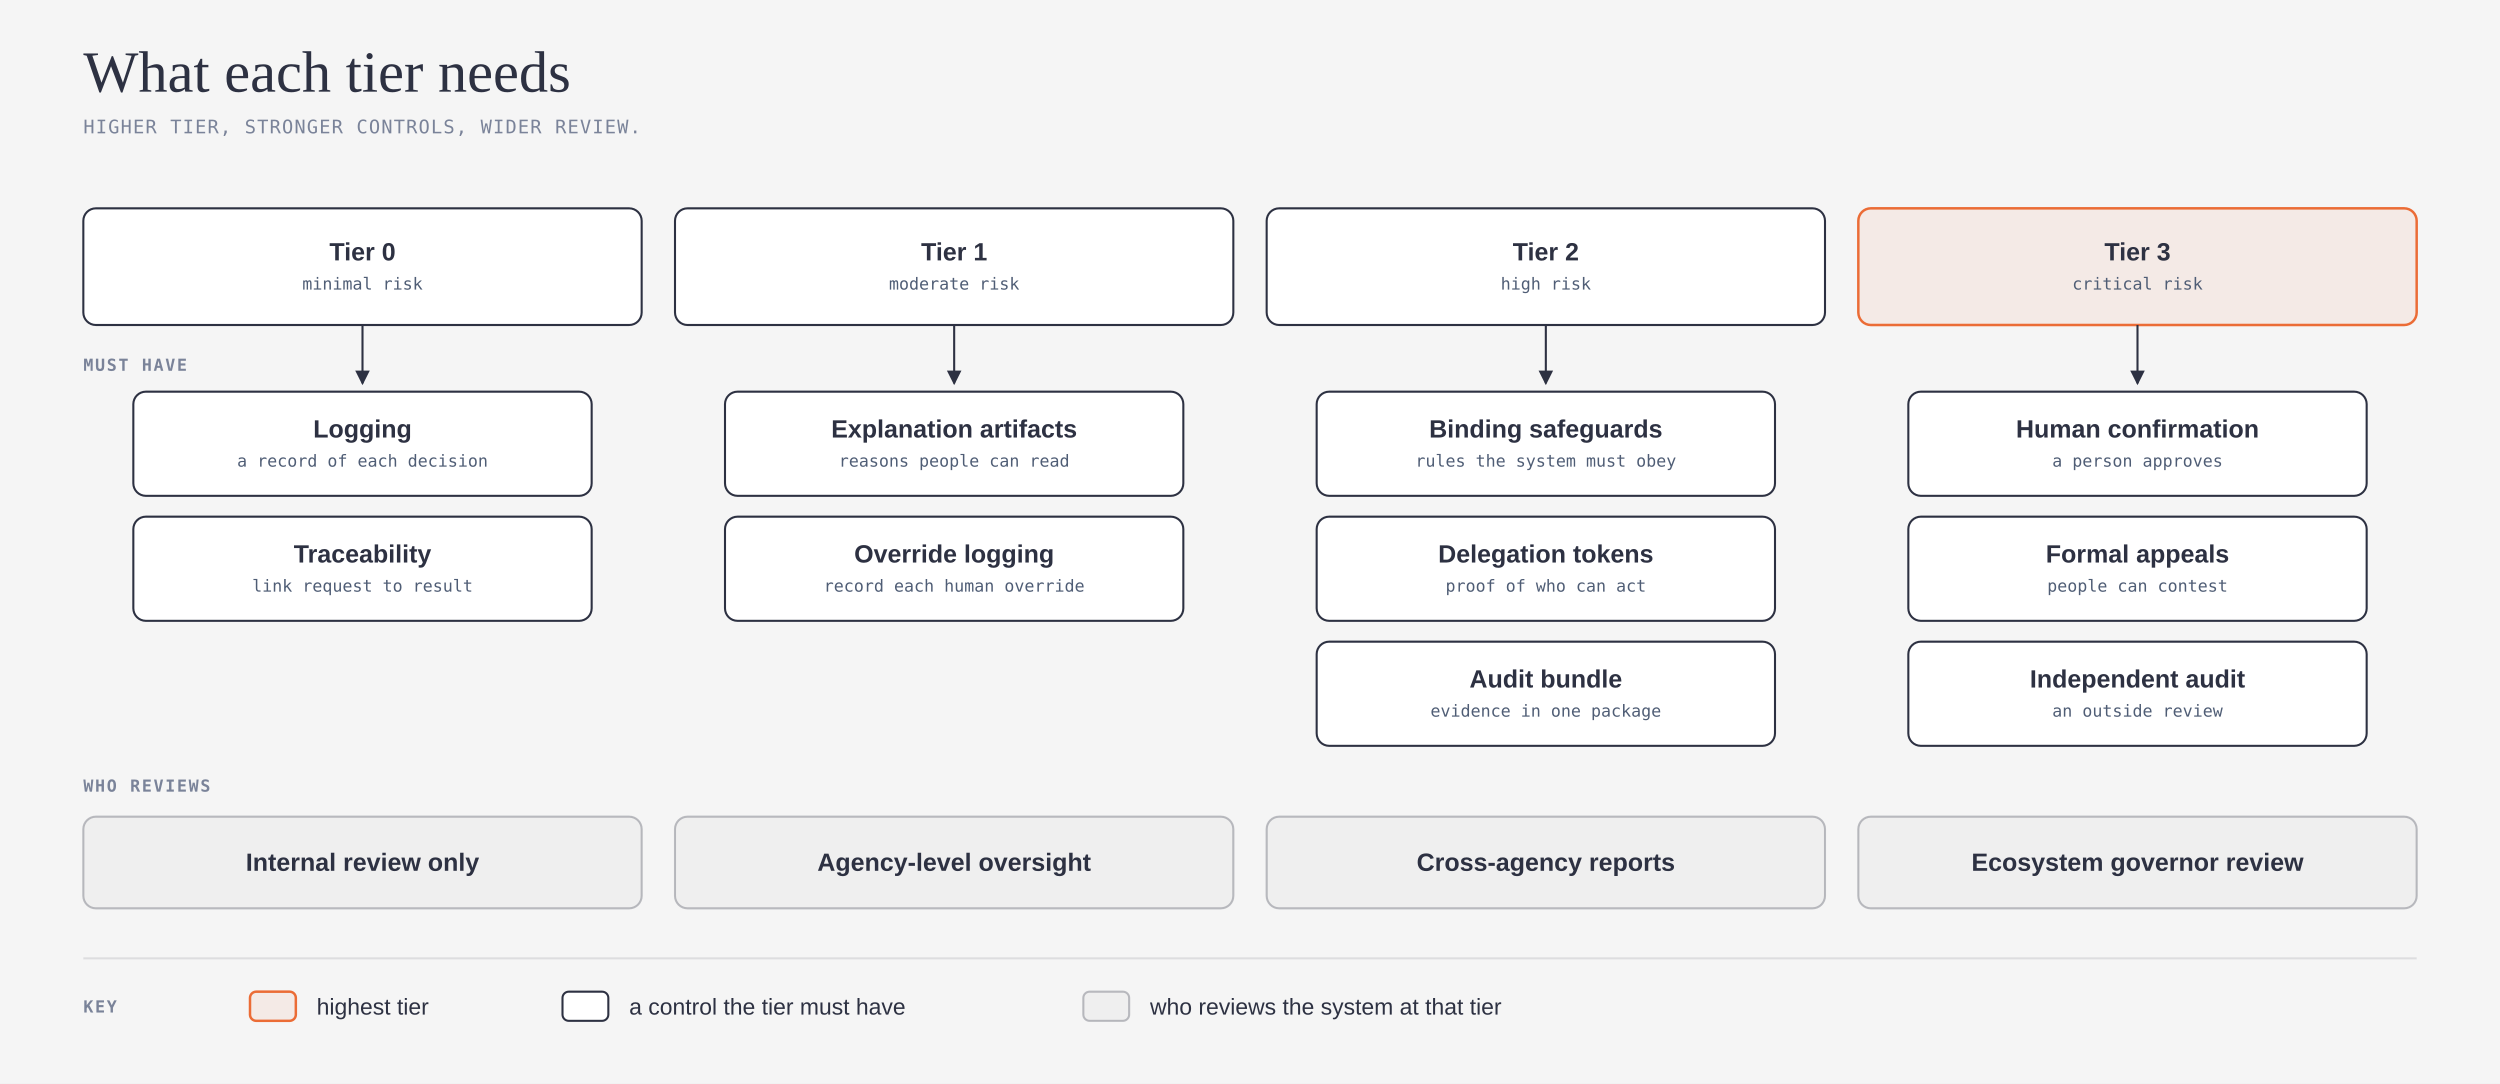
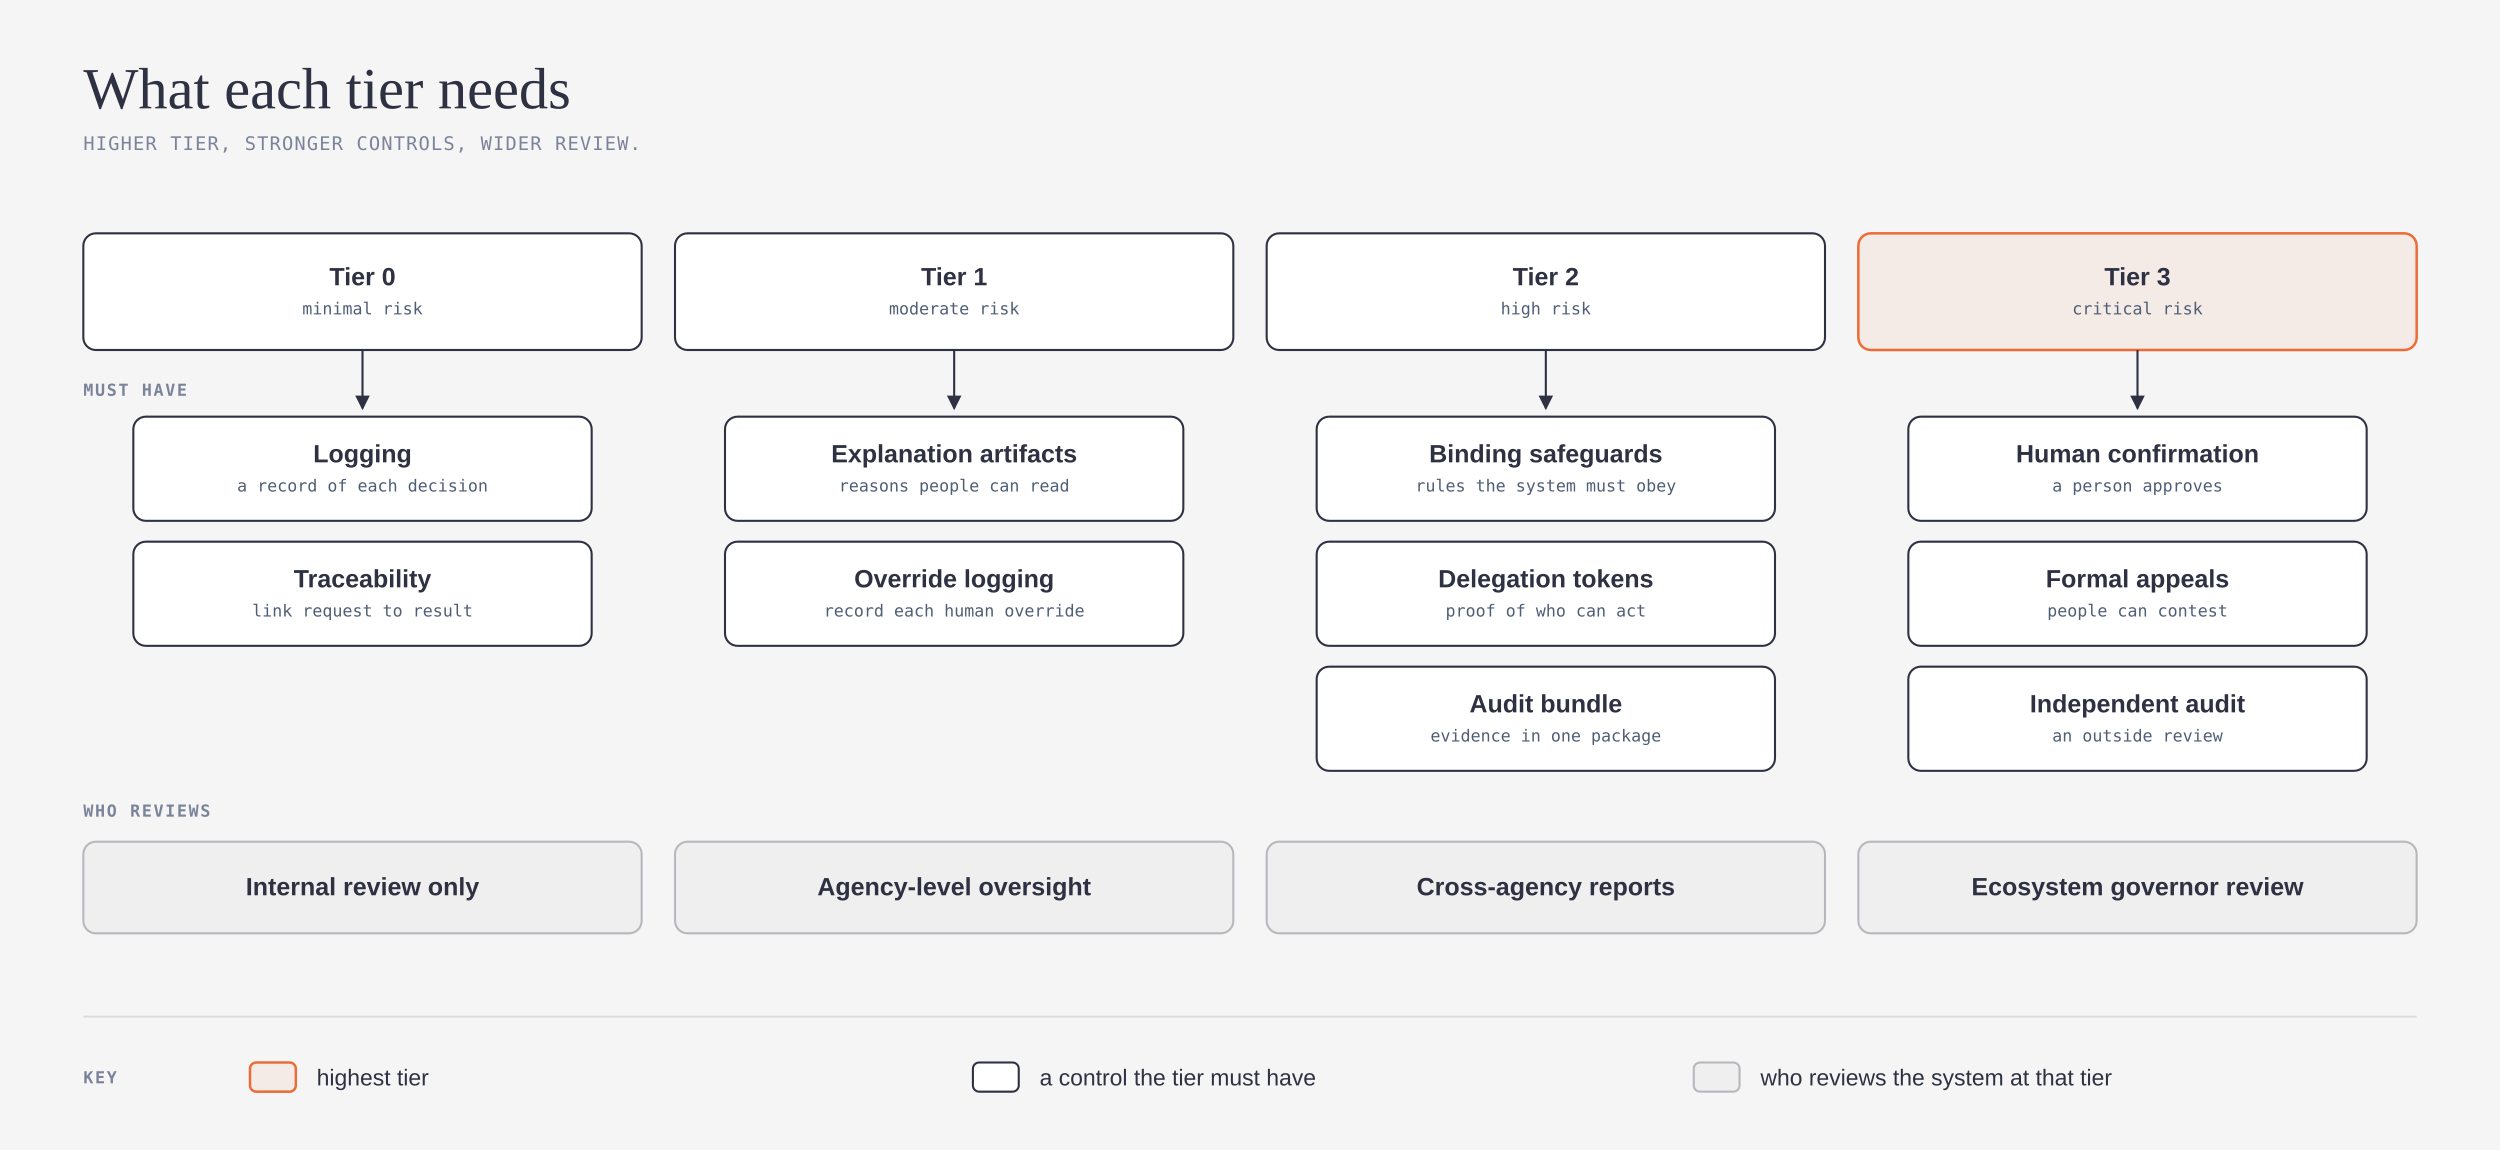
- <svg xmlns="http://www.w3.org/2000/svg" viewBox="0 0 1200 520" role="img" aria-labelledby="title desc">
+ <svg xmlns="http://www.w3.org/2000/svg" viewBox="0 0 1200 552" role="img" aria-labelledby="title desc">
  <defs>
    <marker id="arrow" viewBox="0 0 8 8" refX="7" refY="4" markerWidth="7" markerHeight="7" orient="auto-start-reverse">
      <path d="M0,0 L8,4 L0,8 z" fill="#2d3142" />
    </marker>
    <marker id="arrowMuted" viewBox="0 0 8 8" refX="7" refY="4" markerWidth="7" markerHeight="7" orient="auto-start-reverse">
      <path d="M0,0 L8,4 L0,8 z" fill="#7a8399" />
    </marker>
  </defs>
-   <rect x="0" y="0" width="1200" height="520" fill="#f5f5f5" />
-   <text x="40" y="44" font-family="'Instrument Serif', Georgia, 'Times New Roman', serif" font-size="28" fill="#2d3142">What each tier needs</text>
-   <text x="40" y="64" font-family="'Geist Mono', ui-monospace, 'SFMono-Regular', Menlo, monospace" font-size="9" letter-spacing="0.06em" fill="#7a8399">HIGHER TIER, STRONGER CONTROLS, WIDER REVIEW.</text>
-   <text x="40" y="178" font-family="'Geist Mono', ui-monospace, 'SFMono-Regular', Menlo, monospace" font-size="8" font-weight="600" letter-spacing="0.1em" fill="#7a8399">MUST HAVE</text>
-   <text x="40" y="380" font-family="'Geist Mono', ui-monospace, 'SFMono-Regular', Menlo, monospace" font-size="8" font-weight="600" letter-spacing="0.1em" fill="#7a8399">WHO REVIEWS</text>
-   <rect x="40" y="100" width="268" height="56" rx="6" fill="#ffffff" stroke="#2d3142" stroke-width="1" />
-   <text x="174.0" y="125.0" text-anchor="middle" font-family="Geist, -apple-system, 'Helvetica Neue', Arial, sans-serif" font-size="12" font-weight="600" fill="#2d3142">Tier 0</text>
-   <text x="174.0" y="139.0" text-anchor="middle" font-family="'Geist Mono', ui-monospace, 'SFMono-Regular', Menlo, monospace" font-size="8" fill="#4f5d75">minimal risk</text>
-   <line x1="174" y1="156" x2="174" y2="184" stroke="#2d3142" stroke-width="1" marker-end="url(#arrow)" />
-   <rect x="64" y="188" width="220" height="50" rx="6" fill="#ffffff" stroke="#2d3142" stroke-width="1" />
-   <text x="174.0" y="210.0" text-anchor="middle" font-family="Geist, -apple-system, 'Helvetica Neue', Arial, sans-serif" font-size="12" font-weight="600" fill="#2d3142">Logging</text>
-   <text x="174.0" y="224.0" text-anchor="middle" font-family="'Geist Mono', ui-monospace, 'SFMono-Regular', Menlo, monospace" font-size="8" fill="#4f5d75">a record of each decision</text>
-   <rect x="64" y="248" width="220" height="50" rx="6" fill="#ffffff" stroke="#2d3142" stroke-width="1" />
-   <text x="174.0" y="270.0" text-anchor="middle" font-family="Geist, -apple-system, 'Helvetica Neue', Arial, sans-serif" font-size="12" font-weight="600" fill="#2d3142">Traceability</text>
-   <text x="174.0" y="284.0" text-anchor="middle" font-family="'Geist Mono', ui-monospace, 'SFMono-Regular', Menlo, monospace" font-size="8" fill="#4f5d75">link request to result</text>
-   <rect x="40" y="392" width="268" height="44" rx="6" fill="rgba(45,49,66,0.03)" stroke="rgba(45,49,66,0.30)" stroke-width="1" />
-   <text x="174.0" y="418.0" text-anchor="middle" font-family="Geist, -apple-system, 'Helvetica Neue', Arial, sans-serif" font-size="12" font-weight="600" fill="#2d3142">Internal review only</text>
-   <rect x="324" y="100" width="268" height="56" rx="6" fill="#ffffff" stroke="#2d3142" stroke-width="1" />
-   <text x="458.0" y="125.0" text-anchor="middle" font-family="Geist, -apple-system, 'Helvetica Neue', Arial, sans-serif" font-size="12" font-weight="600" fill="#2d3142">Tier 1</text>
-   <text x="458.0" y="139.0" text-anchor="middle" font-family="'Geist Mono', ui-monospace, 'SFMono-Regular', Menlo, monospace" font-size="8" fill="#4f5d75">moderate risk</text>
-   <line x1="458" y1="156" x2="458" y2="184" stroke="#2d3142" stroke-width="1" marker-end="url(#arrow)" />
-   <rect x="348" y="188" width="220" height="50" rx="6" fill="#ffffff" stroke="#2d3142" stroke-width="1" />
-   <text x="458.0" y="210.0" text-anchor="middle" font-family="Geist, -apple-system, 'Helvetica Neue', Arial, sans-serif" font-size="12" font-weight="600" fill="#2d3142">Explanation artifacts</text>
-   <text x="458.0" y="224.0" text-anchor="middle" font-family="'Geist Mono', ui-monospace, 'SFMono-Regular', Menlo, monospace" font-size="8" fill="#4f5d75">reasons people can read</text>
-   <rect x="348" y="248" width="220" height="50" rx="6" fill="#ffffff" stroke="#2d3142" stroke-width="1" />
-   <text x="458.0" y="270.0" text-anchor="middle" font-family="Geist, -apple-system, 'Helvetica Neue', Arial, sans-serif" font-size="12" font-weight="600" fill="#2d3142">Override logging</text>
-   <text x="458.0" y="284.0" text-anchor="middle" font-family="'Geist Mono', ui-monospace, 'SFMono-Regular', Menlo, monospace" font-size="8" fill="#4f5d75">record each human override</text>
-   <rect x="324" y="392" width="268" height="44" rx="6" fill="rgba(45,49,66,0.03)" stroke="rgba(45,49,66,0.30)" stroke-width="1" />
-   <text x="458.0" y="418.0" text-anchor="middle" font-family="Geist, -apple-system, 'Helvetica Neue', Arial, sans-serif" font-size="12" font-weight="600" fill="#2d3142">Agency-level oversight</text>
-   <rect x="608" y="100" width="268" height="56" rx="6" fill="#ffffff" stroke="#2d3142" stroke-width="1" />
-   <text x="742.0" y="125.0" text-anchor="middle" font-family="Geist, -apple-system, 'Helvetica Neue', Arial, sans-serif" font-size="12" font-weight="600" fill="#2d3142">Tier 2</text>
-   <text x="742.0" y="139.0" text-anchor="middle" font-family="'Geist Mono', ui-monospace, 'SFMono-Regular', Menlo, monospace" font-size="8" fill="#4f5d75">high risk</text>
-   <line x1="742" y1="156" x2="742" y2="184" stroke="#2d3142" stroke-width="1" marker-end="url(#arrow)" />
-   <rect x="632" y="188" width="220" height="50" rx="6" fill="#ffffff" stroke="#2d3142" stroke-width="1" />
-   <text x="742.0" y="210.0" text-anchor="middle" font-family="Geist, -apple-system, 'Helvetica Neue', Arial, sans-serif" font-size="12" font-weight="600" fill="#2d3142">Binding safeguards</text>
-   <text x="742.0" y="224.0" text-anchor="middle" font-family="'Geist Mono', ui-monospace, 'SFMono-Regular', Menlo, monospace" font-size="8" fill="#4f5d75">rules the system must obey</text>
-   <rect x="632" y="248" width="220" height="50" rx="6" fill="#ffffff" stroke="#2d3142" stroke-width="1" />
-   <text x="742.0" y="270.0" text-anchor="middle" font-family="Geist, -apple-system, 'Helvetica Neue', Arial, sans-serif" font-size="12" font-weight="600" fill="#2d3142">Delegation tokens</text>
-   <text x="742.0" y="284.0" text-anchor="middle" font-family="'Geist Mono', ui-monospace, 'SFMono-Regular', Menlo, monospace" font-size="8" fill="#4f5d75">proof of who can act</text>
-   <rect x="632" y="308" width="220" height="50" rx="6" fill="#ffffff" stroke="#2d3142" stroke-width="1" />
-   <text x="742.0" y="330.0" text-anchor="middle" font-family="Geist, -apple-system, 'Helvetica Neue', Arial, sans-serif" font-size="12" font-weight="600" fill="#2d3142">Audit bundle</text>
-   <text x="742.0" y="344.0" text-anchor="middle" font-family="'Geist Mono', ui-monospace, 'SFMono-Regular', Menlo, monospace" font-size="8" fill="#4f5d75">evidence in one package</text>
-   <rect x="608" y="392" width="268" height="44" rx="6" fill="rgba(45,49,66,0.03)" stroke="rgba(45,49,66,0.30)" stroke-width="1" />
-   <text x="742.0" y="418.0" text-anchor="middle" font-family="Geist, -apple-system, 'Helvetica Neue', Arial, sans-serif" font-size="12" font-weight="600" fill="#2d3142">Cross-agency reports</text>
-   <rect x="892" y="100" width="268" height="56" rx="6" fill="rgba(235,108,54,0.08)" stroke="#eb6c36" stroke-width="1.2" />
-   <text x="1026.0" y="125.0" text-anchor="middle" font-family="Geist, -apple-system, 'Helvetica Neue', Arial, sans-serif" font-size="12" font-weight="600" fill="#2d3142">Tier 3</text>
-   <text x="1026.0" y="139.0" text-anchor="middle" font-family="'Geist Mono', ui-monospace, 'SFMono-Regular', Menlo, monospace" font-size="8" fill="#4f5d75">critical risk</text>
-   <line x1="1026" y1="156" x2="1026" y2="184" stroke="#2d3142" stroke-width="1" marker-end="url(#arrow)" />
-   <rect x="916" y="188" width="220" height="50" rx="6" fill="#ffffff" stroke="#2d3142" stroke-width="1" />
-   <text x="1026.0" y="210.0" text-anchor="middle" font-family="Geist, -apple-system, 'Helvetica Neue', Arial, sans-serif" font-size="12" font-weight="600" fill="#2d3142">Human confirmation</text>
-   <text x="1026.0" y="224.0" text-anchor="middle" font-family="'Geist Mono', ui-monospace, 'SFMono-Regular', Menlo, monospace" font-size="8" fill="#4f5d75">a person approves</text>
-   <rect x="916" y="248" width="220" height="50" rx="6" fill="#ffffff" stroke="#2d3142" stroke-width="1" />
-   <text x="1026.0" y="270.0" text-anchor="middle" font-family="Geist, -apple-system, 'Helvetica Neue', Arial, sans-serif" font-size="12" font-weight="600" fill="#2d3142">Formal appeals</text>
-   <text x="1026.0" y="284.0" text-anchor="middle" font-family="'Geist Mono', ui-monospace, 'SFMono-Regular', Menlo, monospace" font-size="8" fill="#4f5d75">people can contest</text>
-   <rect x="916" y="308" width="220" height="50" rx="6" fill="#ffffff" stroke="#2d3142" stroke-width="1" />
-   <text x="1026.0" y="330.0" text-anchor="middle" font-family="Geist, -apple-system, 'Helvetica Neue', Arial, sans-serif" font-size="12" font-weight="600" fill="#2d3142">Independent audit</text>
-   <text x="1026.0" y="344.0" text-anchor="middle" font-family="'Geist Mono', ui-monospace, 'SFMono-Regular', Menlo, monospace" font-size="8" fill="#4f5d75">an outside review</text>
-   <rect x="892" y="392" width="268" height="44" rx="6" fill="rgba(45,49,66,0.03)" stroke="rgba(45,49,66,0.30)" stroke-width="1" />
-   <text x="1026.0" y="418.0" text-anchor="middle" font-family="Geist, -apple-system, 'Helvetica Neue', Arial, sans-serif" font-size="12" font-weight="600" fill="#2d3142">Ecosystem governor review</text>
-   <line x1="40" y1="460" x2="1160" y2="460" stroke="rgba(45,49,66,0.12)" stroke-width="1" />
-   <text x="40" y="486" font-family="'Geist Mono', ui-monospace, 'SFMono-Regular', Menlo, monospace" font-size="8" font-weight="600" letter-spacing="0.1em" fill="#7a8399">KEY</text>
-   <rect x="120" y="476" width="22" height="14" rx="3" fill="rgba(235,108,54,0.08)" stroke="#eb6c36" stroke-width="1.2" />
-   <text x="152" y="487" font-family="Geist, -apple-system, 'Helvetica Neue', Arial, sans-serif" font-size="11" fill="#2d3142">highest tier</text>
-   <rect x="270" y="476" width="22" height="14" rx="3" fill="#ffffff" stroke="#2d3142" stroke-width="1" />
-   <text x="302" y="487" font-family="Geist, -apple-system, 'Helvetica Neue', Arial, sans-serif" font-size="11" fill="#2d3142">a control the tier must have</text>
-   <rect x="520" y="476" width="22" height="14" rx="3" fill="rgba(45,49,66,0.03)" stroke="rgba(45,49,66,0.30)" stroke-width="1" />
-   <text x="552" y="487" font-family="Geist, -apple-system, 'Helvetica Neue', Arial, sans-serif" font-size="11" fill="#2d3142">who reviews the system at that tier</text>
+   <rect x="0" y="0" width="1200" height="552" fill="#f5f5f5" />
+   <text x="40" y="52" font-family="'Instrument Serif', Georgia, 'Times New Roman', serif" font-size="28" fill="#2d3142">What each tier needs</text>
+   <text x="40" y="72" font-family="'Geist Mono', ui-monospace, 'SFMono-Regular', Menlo, monospace" font-size="9" letter-spacing="0.06em" fill="#7a8399">HIGHER TIER, STRONGER CONTROLS, WIDER REVIEW.</text>
+   <text x="40" y="190" font-family="'Geist Mono', ui-monospace, 'SFMono-Regular', Menlo, monospace" font-size="8" font-weight="600" letter-spacing="0.1em" fill="#7a8399">MUST HAVE</text>
+   <text x="40" y="392" font-family="'Geist Mono', ui-monospace, 'SFMono-Regular', Menlo, monospace" font-size="8" font-weight="600" letter-spacing="0.1em" fill="#7a8399">WHO REVIEWS</text>
+   <rect x="40" y="112" width="268" height="56" rx="6" fill="#ffffff" stroke="#2d3142" stroke-width="1" />
+   <text x="174.0" y="136.92" text-anchor="middle" font-family="Geist, -apple-system, 'Helvetica Neue', Arial, sans-serif" font-size="12" font-weight="600" fill="#2d3142">Tier 0</text>
+   <text x="174.0" y="150.92" text-anchor="middle" font-family="'Geist Mono', ui-monospace, 'SFMono-Regular', Menlo, monospace" font-size="8" fill="#4f5d75">minimal risk</text>
+   <line x1="174" y1="168" x2="174" y2="196" stroke="#2d3142" stroke-width="1" marker-end="url(#arrow)" />
+   <rect x="64" y="200" width="220" height="50" rx="6" fill="#ffffff" stroke="#2d3142" stroke-width="1" />
+   <text x="174.0" y="221.92" text-anchor="middle" font-family="Geist, -apple-system, 'Helvetica Neue', Arial, sans-serif" font-size="12" font-weight="600" fill="#2d3142">Logging</text>
+   <text x="174.0" y="235.92" text-anchor="middle" font-family="'Geist Mono', ui-monospace, 'SFMono-Regular', Menlo, monospace" font-size="8" fill="#4f5d75">a record of each decision</text>
+   <rect x="64" y="260" width="220" height="50" rx="6" fill="#ffffff" stroke="#2d3142" stroke-width="1" />
+   <text x="174.0" y="281.92" text-anchor="middle" font-family="Geist, -apple-system, 'Helvetica Neue', Arial, sans-serif" font-size="12" font-weight="600" fill="#2d3142">Traceability</text>
+   <text x="174.0" y="295.92" text-anchor="middle" font-family="'Geist Mono', ui-monospace, 'SFMono-Regular', Menlo, monospace" font-size="8" fill="#4f5d75">link request to result</text>
+   <rect x="40" y="404" width="268" height="44" rx="6" fill="rgba(45,49,66,0.03)" stroke="rgba(45,49,66,0.30)" stroke-width="1" />
+   <text x="174.0" y="429.72" text-anchor="middle" font-family="Geist, -apple-system, 'Helvetica Neue', Arial, sans-serif" font-size="12" font-weight="600" fill="#2d3142">Internal review only</text>
+   <rect x="324" y="112" width="268" height="56" rx="6" fill="#ffffff" stroke="#2d3142" stroke-width="1" />
+   <text x="458.0" y="136.92" text-anchor="middle" font-family="Geist, -apple-system, 'Helvetica Neue', Arial, sans-serif" font-size="12" font-weight="600" fill="#2d3142">Tier 1</text>
+   <text x="458.0" y="150.92" text-anchor="middle" font-family="'Geist Mono', ui-monospace, 'SFMono-Regular', Menlo, monospace" font-size="8" fill="#4f5d75">moderate risk</text>
+   <line x1="458" y1="168" x2="458" y2="196" stroke="#2d3142" stroke-width="1" marker-end="url(#arrow)" />
+   <rect x="348" y="200" width="220" height="50" rx="6" fill="#ffffff" stroke="#2d3142" stroke-width="1" />
+   <text x="458.0" y="221.92" text-anchor="middle" font-family="Geist, -apple-system, 'Helvetica Neue', Arial, sans-serif" font-size="12" font-weight="600" fill="#2d3142">Explanation artifacts</text>
+   <text x="458.0" y="235.92" text-anchor="middle" font-family="'Geist Mono', ui-monospace, 'SFMono-Regular', Menlo, monospace" font-size="8" fill="#4f5d75">reasons people can read</text>
+   <rect x="348" y="260" width="220" height="50" rx="6" fill="#ffffff" stroke="#2d3142" stroke-width="1" />
+   <text x="458.0" y="281.92" text-anchor="middle" font-family="Geist, -apple-system, 'Helvetica Neue', Arial, sans-serif" font-size="12" font-weight="600" fill="#2d3142">Override logging</text>
+   <text x="458.0" y="295.92" text-anchor="middle" font-family="'Geist Mono', ui-monospace, 'SFMono-Regular', Menlo, monospace" font-size="8" fill="#4f5d75">record each human override</text>
+   <rect x="324" y="404" width="268" height="44" rx="6" fill="rgba(45,49,66,0.03)" stroke="rgba(45,49,66,0.30)" stroke-width="1" />
+   <text x="458.0" y="429.72" text-anchor="middle" font-family="Geist, -apple-system, 'Helvetica Neue', Arial, sans-serif" font-size="12" font-weight="600" fill="#2d3142">Agency-level oversight</text>
+   <rect x="608" y="112" width="268" height="56" rx="6" fill="#ffffff" stroke="#2d3142" stroke-width="1" />
+   <text x="742.0" y="136.92" text-anchor="middle" font-family="Geist, -apple-system, 'Helvetica Neue', Arial, sans-serif" font-size="12" font-weight="600" fill="#2d3142">Tier 2</text>
+   <text x="742.0" y="150.92" text-anchor="middle" font-family="'Geist Mono', ui-monospace, 'SFMono-Regular', Menlo, monospace" font-size="8" fill="#4f5d75">high risk</text>
+   <line x1="742" y1="168" x2="742" y2="196" stroke="#2d3142" stroke-width="1" marker-end="url(#arrow)" />
+   <rect x="632" y="200" width="220" height="50" rx="6" fill="#ffffff" stroke="#2d3142" stroke-width="1" />
+   <text x="742.0" y="221.92" text-anchor="middle" font-family="Geist, -apple-system, 'Helvetica Neue', Arial, sans-serif" font-size="12" font-weight="600" fill="#2d3142">Binding safeguards</text>
+   <text x="742.0" y="235.92" text-anchor="middle" font-family="'Geist Mono', ui-monospace, 'SFMono-Regular', Menlo, monospace" font-size="8" fill="#4f5d75">rules the system must obey</text>
+   <rect x="632" y="260" width="220" height="50" rx="6" fill="#ffffff" stroke="#2d3142" stroke-width="1" />
+   <text x="742.0" y="281.92" text-anchor="middle" font-family="Geist, -apple-system, 'Helvetica Neue', Arial, sans-serif" font-size="12" font-weight="600" fill="#2d3142">Delegation tokens</text>
+   <text x="742.0" y="295.92" text-anchor="middle" font-family="'Geist Mono', ui-monospace, 'SFMono-Regular', Menlo, monospace" font-size="8" fill="#4f5d75">proof of who can act</text>
+   <rect x="632" y="320" width="220" height="50" rx="6" fill="#ffffff" stroke="#2d3142" stroke-width="1" />
+   <text x="742.0" y="341.92" text-anchor="middle" font-family="Geist, -apple-system, 'Helvetica Neue', Arial, sans-serif" font-size="12" font-weight="600" fill="#2d3142">Audit bundle</text>
+   <text x="742.0" y="355.92" text-anchor="middle" font-family="'Geist Mono', ui-monospace, 'SFMono-Regular', Menlo, monospace" font-size="8" fill="#4f5d75">evidence in one package</text>
+   <rect x="608" y="404" width="268" height="44" rx="6" fill="rgba(45,49,66,0.03)" stroke="rgba(45,49,66,0.30)" stroke-width="1" />
+   <text x="742.0" y="429.72" text-anchor="middle" font-family="Geist, -apple-system, 'Helvetica Neue', Arial, sans-serif" font-size="12" font-weight="600" fill="#2d3142">Cross-agency reports</text>
+   <rect x="892" y="112" width="268" height="56" rx="6" fill="rgba(235,108,54,0.08)" stroke="#eb6c36" stroke-width="1.2" />
+   <text x="1026.0" y="136.92" text-anchor="middle" font-family="Geist, -apple-system, 'Helvetica Neue', Arial, sans-serif" font-size="12" font-weight="600" fill="#2d3142">Tier 3</text>
+   <text x="1026.0" y="150.92" text-anchor="middle" font-family="'Geist Mono', ui-monospace, 'SFMono-Regular', Menlo, monospace" font-size="8" fill="#4f5d75">critical risk</text>
+   <line x1="1026" y1="168" x2="1026" y2="196" stroke="#2d3142" stroke-width="1" marker-end="url(#arrow)" />
+   <rect x="916" y="200" width="220" height="50" rx="6" fill="#ffffff" stroke="#2d3142" stroke-width="1" />
+   <text x="1026.0" y="221.92" text-anchor="middle" font-family="Geist, -apple-system, 'Helvetica Neue', Arial, sans-serif" font-size="12" font-weight="600" fill="#2d3142">Human confirmation</text>
+   <text x="1026.0" y="235.92" text-anchor="middle" font-family="'Geist Mono', ui-monospace, 'SFMono-Regular', Menlo, monospace" font-size="8" fill="#4f5d75">a person approves</text>
+   <rect x="916" y="260" width="220" height="50" rx="6" fill="#ffffff" stroke="#2d3142" stroke-width="1" />
+   <text x="1026.0" y="281.92" text-anchor="middle" font-family="Geist, -apple-system, 'Helvetica Neue', Arial, sans-serif" font-size="12" font-weight="600" fill="#2d3142">Formal appeals</text>
+   <text x="1026.0" y="295.92" text-anchor="middle" font-family="'Geist Mono', ui-monospace, 'SFMono-Regular', Menlo, monospace" font-size="8" fill="#4f5d75">people can contest</text>
+   <rect x="916" y="320" width="220" height="50" rx="6" fill="#ffffff" stroke="#2d3142" stroke-width="1" />
+   <text x="1026.0" y="341.92" text-anchor="middle" font-family="Geist, -apple-system, 'Helvetica Neue', Arial, sans-serif" font-size="12" font-weight="600" fill="#2d3142">Independent audit</text>
+   <text x="1026.0" y="355.92" text-anchor="middle" font-family="'Geist Mono', ui-monospace, 'SFMono-Regular', Menlo, monospace" font-size="8" fill="#4f5d75">an outside review</text>
+   <rect x="892" y="404" width="268" height="44" rx="6" fill="rgba(45,49,66,0.03)" stroke="rgba(45,49,66,0.30)" stroke-width="1" />
+   <text x="1026.0" y="429.72" text-anchor="middle" font-family="Geist, -apple-system, 'Helvetica Neue', Arial, sans-serif" font-size="12" font-weight="600" fill="#2d3142">Ecosystem governor review</text>
+   <line x1="40" y1="488" x2="1160" y2="488" stroke="rgba(45,49,66,0.12)" stroke-width="1" />
+   <text x="40" y="520" font-family="'Geist Mono', ui-monospace, 'SFMono-Regular', Menlo, monospace" font-size="8" font-weight="600" letter-spacing="0.1em" fill="#7a8399">KEY</text>
+   <rect x="120" y="510" width="22" height="14" rx="3" fill="rgba(235,108,54,0.08)" stroke="#eb6c36" stroke-width="1.2" />
+   <text x="152" y="521" font-family="Geist, -apple-system, 'Helvetica Neue', Arial, sans-serif" font-size="11" fill="#2d3142">highest tier</text>
+   <rect x="467" y="510" width="22" height="14" rx="3" fill="#ffffff" stroke="#2d3142" stroke-width="1" />
+   <text x="499" y="521" font-family="Geist, -apple-system, 'Helvetica Neue', Arial, sans-serif" font-size="11" fill="#2d3142">a control the tier must have</text>
+   <rect x="813" y="510" width="22" height="14" rx="3" fill="rgba(45,49,66,0.03)" stroke="rgba(45,49,66,0.30)" stroke-width="1" />
+   <text x="845" y="521" font-family="Geist, -apple-system, 'Helvetica Neue', Arial, sans-serif" font-size="11" fill="#2d3142">who reviews the system at that tier</text>
</svg>
